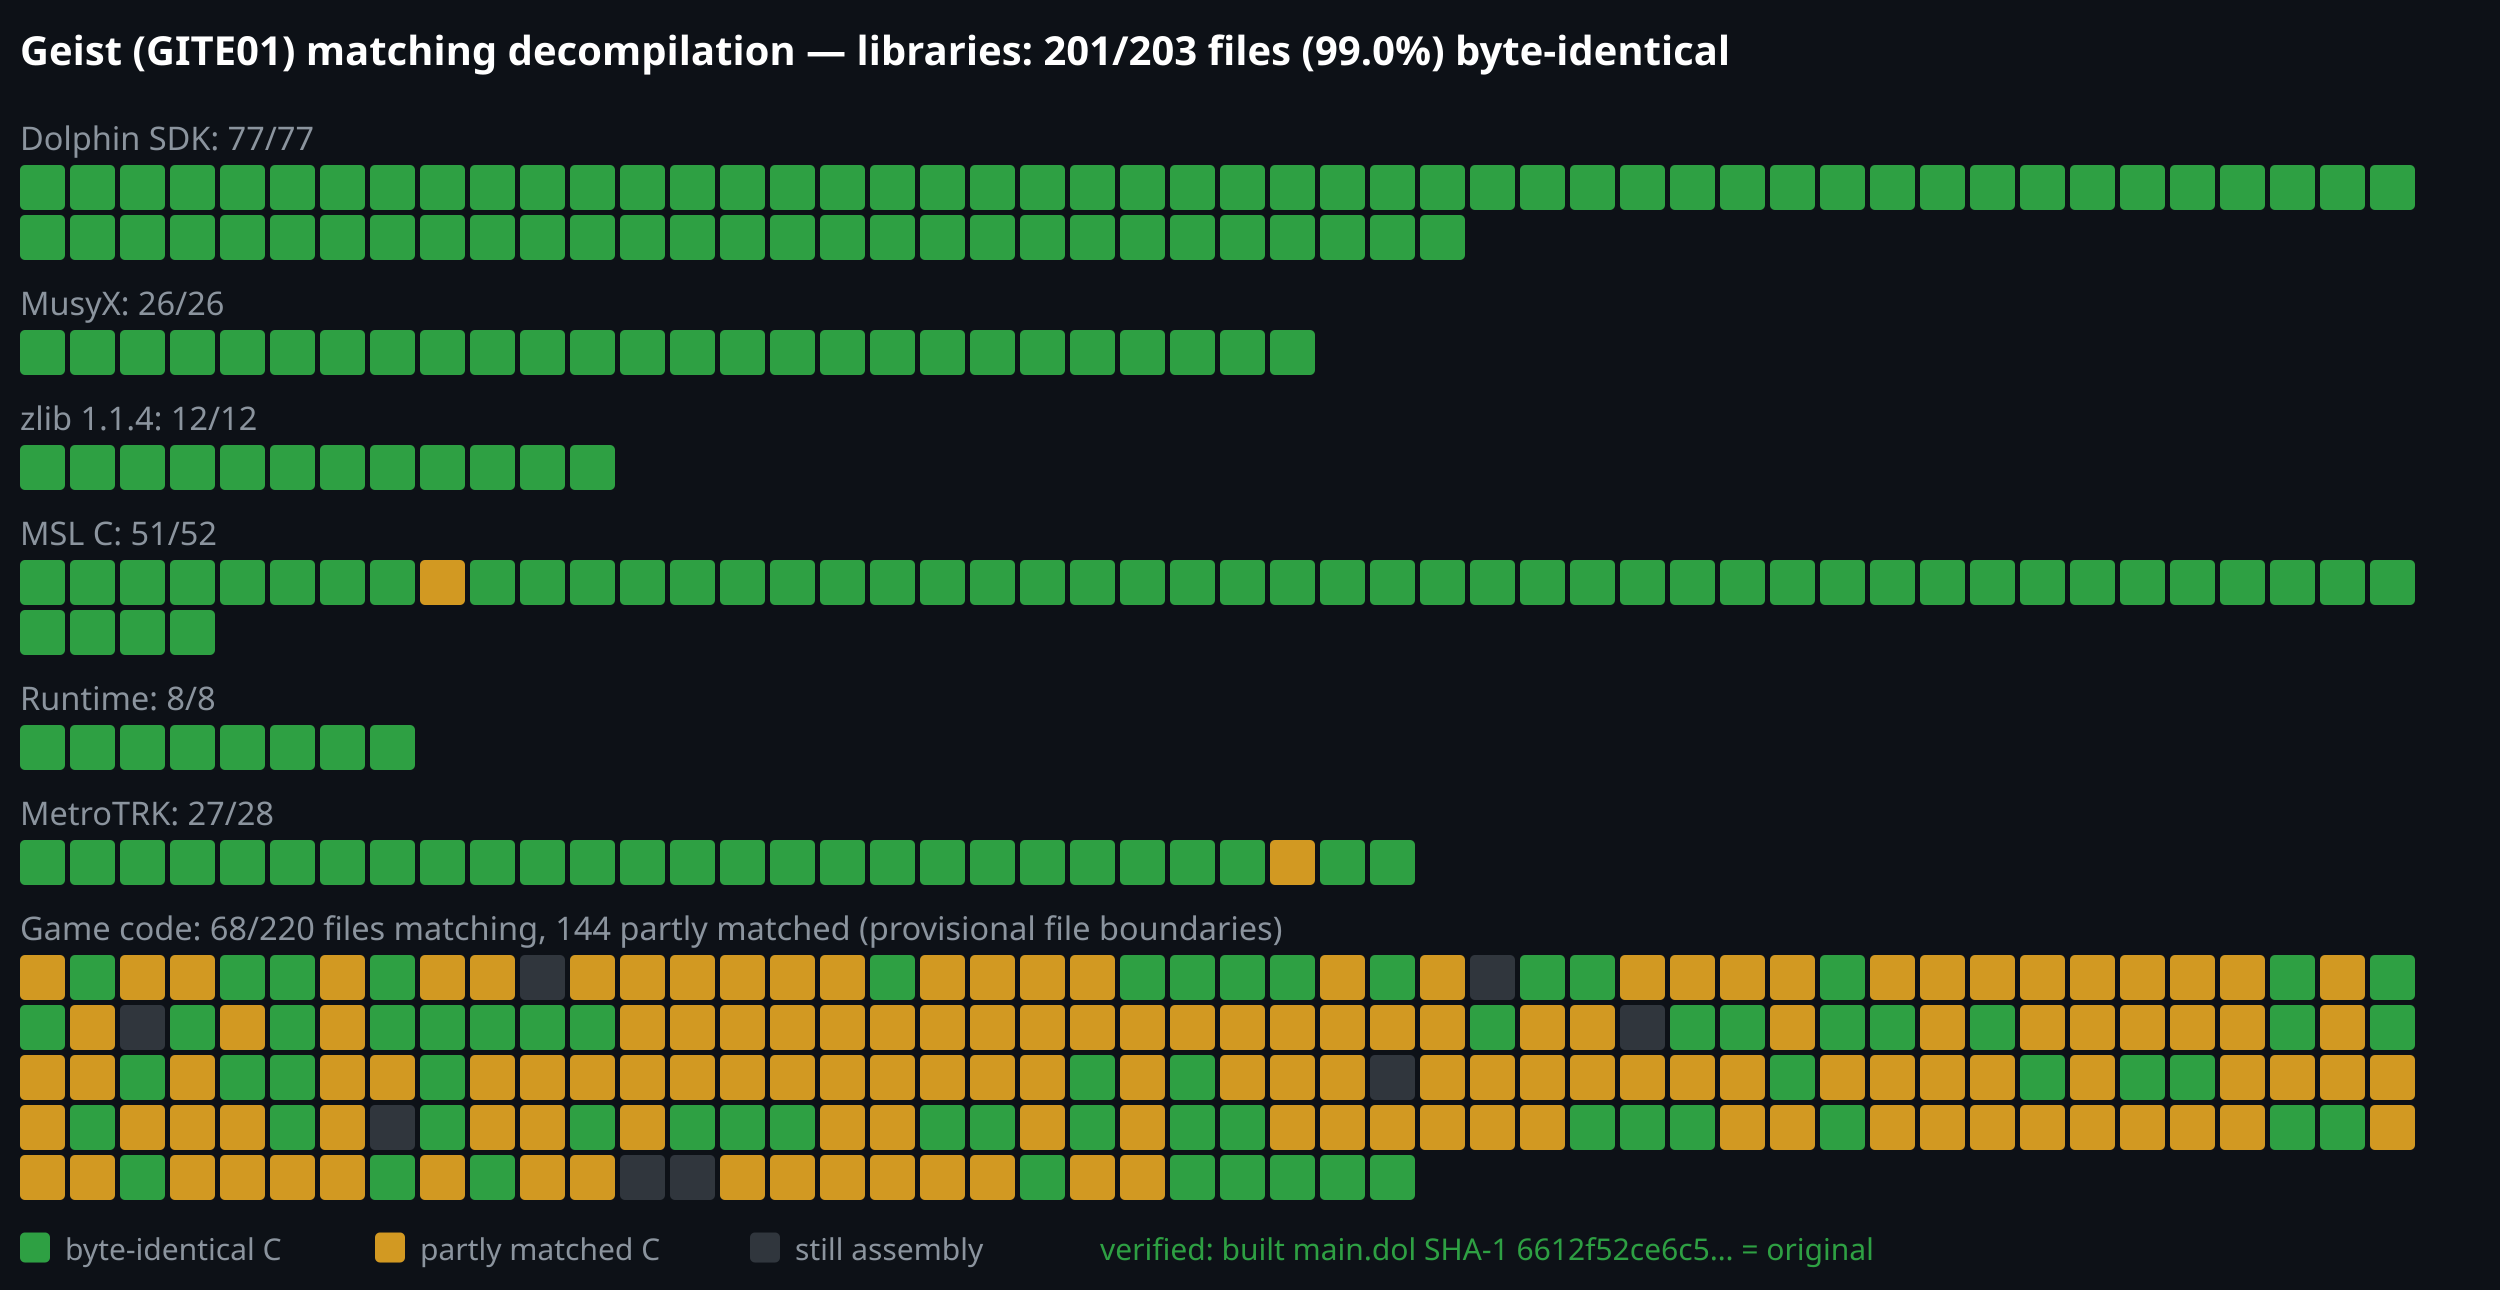
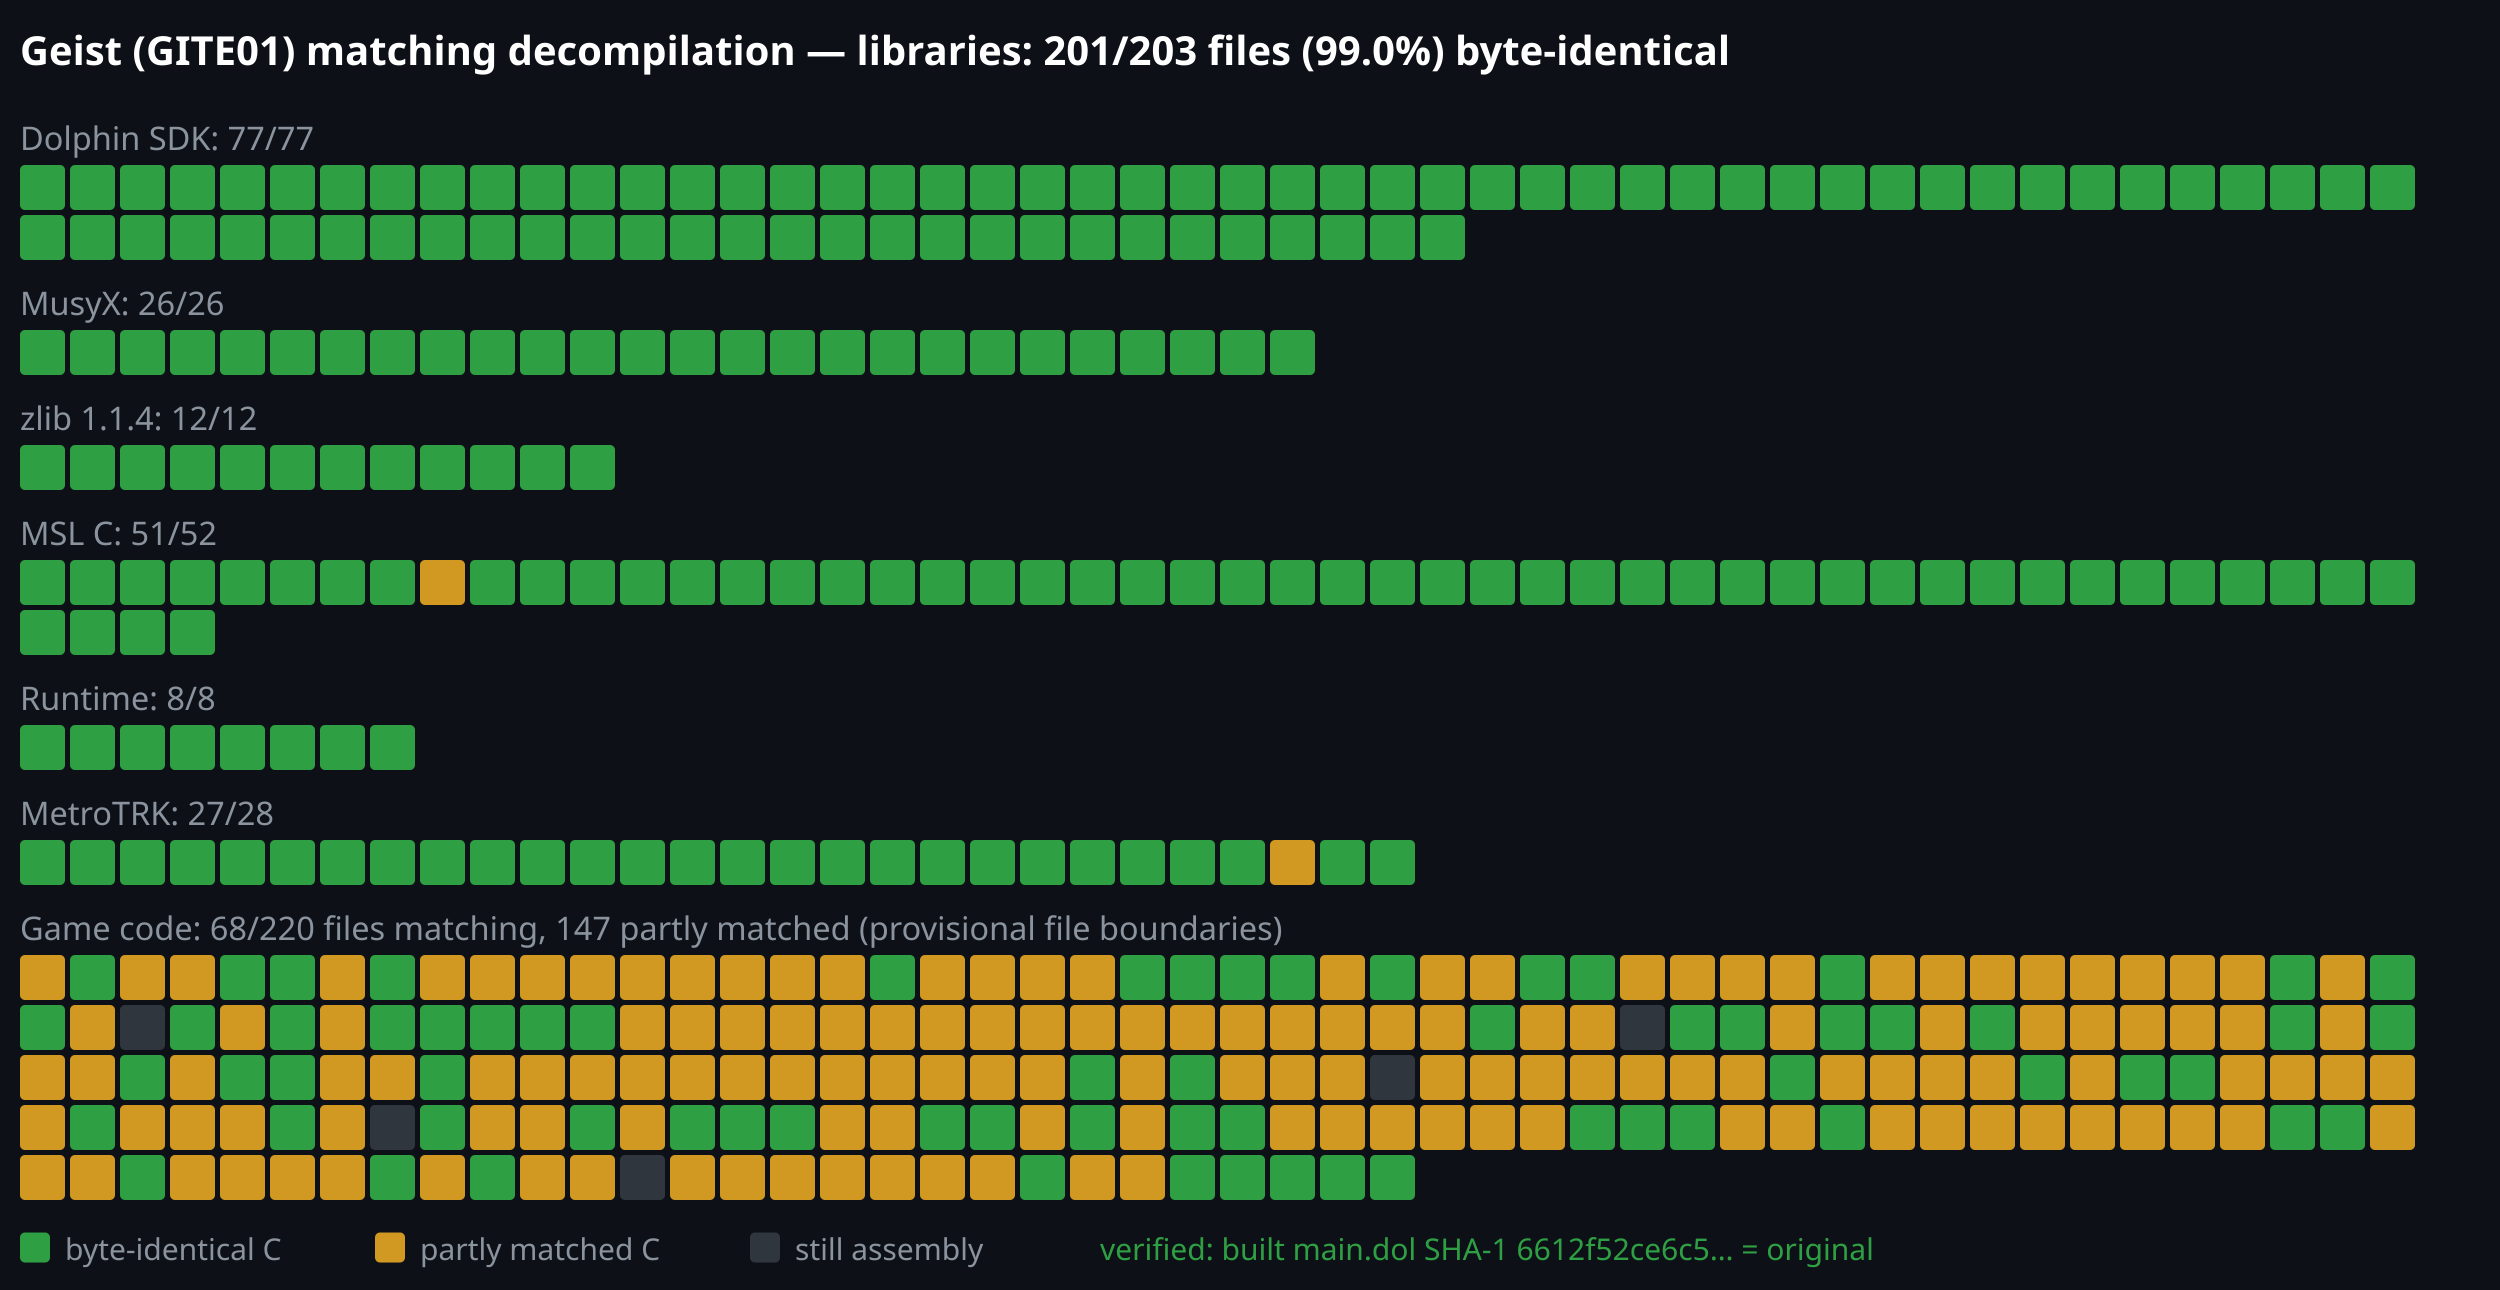
<svg xmlns="http://www.w3.org/2000/svg" viewBox="0 0 1000 516" width="1000" height="516">
  <rect width="1000" height="516" fill="#0d1117" />
  <text x="8" y="26" font-family="sans-serif" font-size="16" font-weight="bold" fill="#ffffff">Geist (GITE01) matching decompilation — libraries: 201/203 files (99.0%) byte-identical</text>
  <text x="8" y="60" font-family="sans-serif" font-size="13" font-weight="normal" fill="#8b949e">Dolphin SDK: 77/77</text>
  <rect x="8" y="66" width="18" height="18" rx="2" fill="#2ea043" />
  <rect x="28" y="66" width="18" height="18" rx="2" fill="#2ea043" />
  <rect x="48" y="66" width="18" height="18" rx="2" fill="#2ea043" />
  <rect x="68" y="66" width="18" height="18" rx="2" fill="#2ea043" />
  <rect x="88" y="66" width="18" height="18" rx="2" fill="#2ea043" />
  <rect x="108" y="66" width="18" height="18" rx="2" fill="#2ea043" />
  <rect x="128" y="66" width="18" height="18" rx="2" fill="#2ea043" />
  <rect x="148" y="66" width="18" height="18" rx="2" fill="#2ea043" />
  <rect x="168" y="66" width="18" height="18" rx="2" fill="#2ea043" />
  <rect x="188" y="66" width="18" height="18" rx="2" fill="#2ea043" />
  <rect x="208" y="66" width="18" height="18" rx="2" fill="#2ea043" />
  <rect x="228" y="66" width="18" height="18" rx="2" fill="#2ea043" />
  <rect x="248" y="66" width="18" height="18" rx="2" fill="#2ea043" />
  <rect x="268" y="66" width="18" height="18" rx="2" fill="#2ea043" />
  <rect x="288" y="66" width="18" height="18" rx="2" fill="#2ea043" />
  <rect x="308" y="66" width="18" height="18" rx="2" fill="#2ea043" />
  <rect x="328" y="66" width="18" height="18" rx="2" fill="#2ea043" />
  <rect x="348" y="66" width="18" height="18" rx="2" fill="#2ea043" />
  <rect x="368" y="66" width="18" height="18" rx="2" fill="#2ea043" />
  <rect x="388" y="66" width="18" height="18" rx="2" fill="#2ea043" />
  <rect x="408" y="66" width="18" height="18" rx="2" fill="#2ea043" />
  <rect x="428" y="66" width="18" height="18" rx="2" fill="#2ea043" />
  <rect x="448" y="66" width="18" height="18" rx="2" fill="#2ea043" />
  <rect x="468" y="66" width="18" height="18" rx="2" fill="#2ea043" />
  <rect x="488" y="66" width="18" height="18" rx="2" fill="#2ea043" />
  <rect x="508" y="66" width="18" height="18" rx="2" fill="#2ea043" />
  <rect x="528" y="66" width="18" height="18" rx="2" fill="#2ea043" />
  <rect x="548" y="66" width="18" height="18" rx="2" fill="#2ea043" />
  <rect x="568" y="66" width="18" height="18" rx="2" fill="#2ea043" />
  <rect x="588" y="66" width="18" height="18" rx="2" fill="#2ea043" />
  <rect x="608" y="66" width="18" height="18" rx="2" fill="#2ea043" />
  <rect x="628" y="66" width="18" height="18" rx="2" fill="#2ea043" />
  <rect x="648" y="66" width="18" height="18" rx="2" fill="#2ea043" />
  <rect x="668" y="66" width="18" height="18" rx="2" fill="#2ea043" />
  <rect x="688" y="66" width="18" height="18" rx="2" fill="#2ea043" />
  <rect x="708" y="66" width="18" height="18" rx="2" fill="#2ea043" />
  <rect x="728" y="66" width="18" height="18" rx="2" fill="#2ea043" />
  <rect x="748" y="66" width="18" height="18" rx="2" fill="#2ea043" />
  <rect x="768" y="66" width="18" height="18" rx="2" fill="#2ea043" />
  <rect x="788" y="66" width="18" height="18" rx="2" fill="#2ea043" />
  <rect x="808" y="66" width="18" height="18" rx="2" fill="#2ea043" />
  <rect x="828" y="66" width="18" height="18" rx="2" fill="#2ea043" />
  <rect x="848" y="66" width="18" height="18" rx="2" fill="#2ea043" />
  <rect x="868" y="66" width="18" height="18" rx="2" fill="#2ea043" />
  <rect x="888" y="66" width="18" height="18" rx="2" fill="#2ea043" />
  <rect x="908" y="66" width="18" height="18" rx="2" fill="#2ea043" />
  <rect x="928" y="66" width="18" height="18" rx="2" fill="#2ea043" />
  <rect x="948" y="66" width="18" height="18" rx="2" fill="#2ea043" />
  <rect x="8" y="86" width="18" height="18" rx="2" fill="#2ea043" />
  <rect x="28" y="86" width="18" height="18" rx="2" fill="#2ea043" />
  <rect x="48" y="86" width="18" height="18" rx="2" fill="#2ea043" />
  <rect x="68" y="86" width="18" height="18" rx="2" fill="#2ea043" />
  <rect x="88" y="86" width="18" height="18" rx="2" fill="#2ea043" />
  <rect x="108" y="86" width="18" height="18" rx="2" fill="#2ea043" />
  <rect x="128" y="86" width="18" height="18" rx="2" fill="#2ea043" />
  <rect x="148" y="86" width="18" height="18" rx="2" fill="#2ea043" />
  <rect x="168" y="86" width="18" height="18" rx="2" fill="#2ea043" />
  <rect x="188" y="86" width="18" height="18" rx="2" fill="#2ea043" />
  <rect x="208" y="86" width="18" height="18" rx="2" fill="#2ea043" />
  <rect x="228" y="86" width="18" height="18" rx="2" fill="#2ea043" />
  <rect x="248" y="86" width="18" height="18" rx="2" fill="#2ea043" />
  <rect x="268" y="86" width="18" height="18" rx="2" fill="#2ea043" />
  <rect x="288" y="86" width="18" height="18" rx="2" fill="#2ea043" />
  <rect x="308" y="86" width="18" height="18" rx="2" fill="#2ea043" />
  <rect x="328" y="86" width="18" height="18" rx="2" fill="#2ea043" />
  <rect x="348" y="86" width="18" height="18" rx="2" fill="#2ea043" />
  <rect x="368" y="86" width="18" height="18" rx="2" fill="#2ea043" />
  <rect x="388" y="86" width="18" height="18" rx="2" fill="#2ea043" />
  <rect x="408" y="86" width="18" height="18" rx="2" fill="#2ea043" />
  <rect x="428" y="86" width="18" height="18" rx="2" fill="#2ea043" />
  <rect x="448" y="86" width="18" height="18" rx="2" fill="#2ea043" />
  <rect x="468" y="86" width="18" height="18" rx="2" fill="#2ea043" />
  <rect x="488" y="86" width="18" height="18" rx="2" fill="#2ea043" />
  <rect x="508" y="86" width="18" height="18" rx="2" fill="#2ea043" />
  <rect x="528" y="86" width="18" height="18" rx="2" fill="#2ea043" />
  <rect x="548" y="86" width="18" height="18" rx="2" fill="#2ea043" />
  <rect x="568" y="86" width="18" height="18" rx="2" fill="#2ea043" />
  <text x="8" y="126" font-family="sans-serif" font-size="13" font-weight="normal" fill="#8b949e">MusyX: 26/26</text>
  <rect x="8" y="132" width="18" height="18" rx="2" fill="#2ea043" />
  <rect x="28" y="132" width="18" height="18" rx="2" fill="#2ea043" />
  <rect x="48" y="132" width="18" height="18" rx="2" fill="#2ea043" />
  <rect x="68" y="132" width="18" height="18" rx="2" fill="#2ea043" />
  <rect x="88" y="132" width="18" height="18" rx="2" fill="#2ea043" />
  <rect x="108" y="132" width="18" height="18" rx="2" fill="#2ea043" />
  <rect x="128" y="132" width="18" height="18" rx="2" fill="#2ea043" />
  <rect x="148" y="132" width="18" height="18" rx="2" fill="#2ea043" />
  <rect x="168" y="132" width="18" height="18" rx="2" fill="#2ea043" />
  <rect x="188" y="132" width="18" height="18" rx="2" fill="#2ea043" />
  <rect x="208" y="132" width="18" height="18" rx="2" fill="#2ea043" />
  <rect x="228" y="132" width="18" height="18" rx="2" fill="#2ea043" />
  <rect x="248" y="132" width="18" height="18" rx="2" fill="#2ea043" />
  <rect x="268" y="132" width="18" height="18" rx="2" fill="#2ea043" />
  <rect x="288" y="132" width="18" height="18" rx="2" fill="#2ea043" />
  <rect x="308" y="132" width="18" height="18" rx="2" fill="#2ea043" />
  <rect x="328" y="132" width="18" height="18" rx="2" fill="#2ea043" />
  <rect x="348" y="132" width="18" height="18" rx="2" fill="#2ea043" />
  <rect x="368" y="132" width="18" height="18" rx="2" fill="#2ea043" />
  <rect x="388" y="132" width="18" height="18" rx="2" fill="#2ea043" />
  <rect x="408" y="132" width="18" height="18" rx="2" fill="#2ea043" />
  <rect x="428" y="132" width="18" height="18" rx="2" fill="#2ea043" />
  <rect x="448" y="132" width="18" height="18" rx="2" fill="#2ea043" />
  <rect x="468" y="132" width="18" height="18" rx="2" fill="#2ea043" />
  <rect x="488" y="132" width="18" height="18" rx="2" fill="#2ea043" />
  <rect x="508" y="132" width="18" height="18" rx="2" fill="#2ea043" />
  <text x="8" y="172" font-family="sans-serif" font-size="13" font-weight="normal" fill="#8b949e">zlib 1.1.4: 12/12</text>
  <rect x="8" y="178" width="18" height="18" rx="2" fill="#2ea043" />
  <rect x="28" y="178" width="18" height="18" rx="2" fill="#2ea043" />
  <rect x="48" y="178" width="18" height="18" rx="2" fill="#2ea043" />
  <rect x="68" y="178" width="18" height="18" rx="2" fill="#2ea043" />
  <rect x="88" y="178" width="18" height="18" rx="2" fill="#2ea043" />
  <rect x="108" y="178" width="18" height="18" rx="2" fill="#2ea043" />
  <rect x="128" y="178" width="18" height="18" rx="2" fill="#2ea043" />
  <rect x="148" y="178" width="18" height="18" rx="2" fill="#2ea043" />
  <rect x="168" y="178" width="18" height="18" rx="2" fill="#2ea043" />
  <rect x="188" y="178" width="18" height="18" rx="2" fill="#2ea043" />
  <rect x="208" y="178" width="18" height="18" rx="2" fill="#2ea043" />
  <rect x="228" y="178" width="18" height="18" rx="2" fill="#2ea043" />
  <text x="8" y="218" font-family="sans-serif" font-size="13" font-weight="normal" fill="#8b949e">MSL C: 51/52</text>
  <rect x="8" y="224" width="18" height="18" rx="2" fill="#2ea043" />
  <rect x="28" y="224" width="18" height="18" rx="2" fill="#2ea043" />
  <rect x="48" y="224" width="18" height="18" rx="2" fill="#2ea043" />
  <rect x="68" y="224" width="18" height="18" rx="2" fill="#2ea043" />
  <rect x="88" y="224" width="18" height="18" rx="2" fill="#2ea043" />
  <rect x="108" y="224" width="18" height="18" rx="2" fill="#2ea043" />
  <rect x="128" y="224" width="18" height="18" rx="2" fill="#2ea043" />
  <rect x="148" y="224" width="18" height="18" rx="2" fill="#2ea043" />
  <rect x="168" y="224" width="18" height="18" rx="2" fill="#d29922" />
  <rect x="188" y="224" width="18" height="18" rx="2" fill="#2ea043" />
  <rect x="208" y="224" width="18" height="18" rx="2" fill="#2ea043" />
  <rect x="228" y="224" width="18" height="18" rx="2" fill="#2ea043" />
  <rect x="248" y="224" width="18" height="18" rx="2" fill="#2ea043" />
  <rect x="268" y="224" width="18" height="18" rx="2" fill="#2ea043" />
  <rect x="288" y="224" width="18" height="18" rx="2" fill="#2ea043" />
  <rect x="308" y="224" width="18" height="18" rx="2" fill="#2ea043" />
  <rect x="328" y="224" width="18" height="18" rx="2" fill="#2ea043" />
  <rect x="348" y="224" width="18" height="18" rx="2" fill="#2ea043" />
  <rect x="368" y="224" width="18" height="18" rx="2" fill="#2ea043" />
  <rect x="388" y="224" width="18" height="18" rx="2" fill="#2ea043" />
  <rect x="408" y="224" width="18" height="18" rx="2" fill="#2ea043" />
  <rect x="428" y="224" width="18" height="18" rx="2" fill="#2ea043" />
  <rect x="448" y="224" width="18" height="18" rx="2" fill="#2ea043" />
  <rect x="468" y="224" width="18" height="18" rx="2" fill="#2ea043" />
  <rect x="488" y="224" width="18" height="18" rx="2" fill="#2ea043" />
  <rect x="508" y="224" width="18" height="18" rx="2" fill="#2ea043" />
  <rect x="528" y="224" width="18" height="18" rx="2" fill="#2ea043" />
  <rect x="548" y="224" width="18" height="18" rx="2" fill="#2ea043" />
  <rect x="568" y="224" width="18" height="18" rx="2" fill="#2ea043" />
  <rect x="588" y="224" width="18" height="18" rx="2" fill="#2ea043" />
  <rect x="608" y="224" width="18" height="18" rx="2" fill="#2ea043" />
  <rect x="628" y="224" width="18" height="18" rx="2" fill="#2ea043" />
  <rect x="648" y="224" width="18" height="18" rx="2" fill="#2ea043" />
  <rect x="668" y="224" width="18" height="18" rx="2" fill="#2ea043" />
  <rect x="688" y="224" width="18" height="18" rx="2" fill="#2ea043" />
  <rect x="708" y="224" width="18" height="18" rx="2" fill="#2ea043" />
  <rect x="728" y="224" width="18" height="18" rx="2" fill="#2ea043" />
  <rect x="748" y="224" width="18" height="18" rx="2" fill="#2ea043" />
  <rect x="768" y="224" width="18" height="18" rx="2" fill="#2ea043" />
  <rect x="788" y="224" width="18" height="18" rx="2" fill="#2ea043" />
  <rect x="808" y="224" width="18" height="18" rx="2" fill="#2ea043" />
  <rect x="828" y="224" width="18" height="18" rx="2" fill="#2ea043" />
  <rect x="848" y="224" width="18" height="18" rx="2" fill="#2ea043" />
  <rect x="868" y="224" width="18" height="18" rx="2" fill="#2ea043" />
  <rect x="888" y="224" width="18" height="18" rx="2" fill="#2ea043" />
  <rect x="908" y="224" width="18" height="18" rx="2" fill="#2ea043" />
  <rect x="928" y="224" width="18" height="18" rx="2" fill="#2ea043" />
  <rect x="948" y="224" width="18" height="18" rx="2" fill="#2ea043" />
  <rect x="8" y="244" width="18" height="18" rx="2" fill="#2ea043" />
  <rect x="28" y="244" width="18" height="18" rx="2" fill="#2ea043" />
  <rect x="48" y="244" width="18" height="18" rx="2" fill="#2ea043" />
  <rect x="68" y="244" width="18" height="18" rx="2" fill="#2ea043" />
  <text x="8" y="284" font-family="sans-serif" font-size="13" font-weight="normal" fill="#8b949e">Runtime: 8/8</text>
  <rect x="8" y="290" width="18" height="18" rx="2" fill="#2ea043" />
  <rect x="28" y="290" width="18" height="18" rx="2" fill="#2ea043" />
  <rect x="48" y="290" width="18" height="18" rx="2" fill="#2ea043" />
  <rect x="68" y="290" width="18" height="18" rx="2" fill="#2ea043" />
  <rect x="88" y="290" width="18" height="18" rx="2" fill="#2ea043" />
  <rect x="108" y="290" width="18" height="18" rx="2" fill="#2ea043" />
  <rect x="128" y="290" width="18" height="18" rx="2" fill="#2ea043" />
  <rect x="148" y="290" width="18" height="18" rx="2" fill="#2ea043" />
  <text x="8" y="330" font-family="sans-serif" font-size="13" font-weight="normal" fill="#8b949e">MetroTRK: 27/28</text>
  <rect x="8" y="336" width="18" height="18" rx="2" fill="#2ea043" />
  <rect x="28" y="336" width="18" height="18" rx="2" fill="#2ea043" />
  <rect x="48" y="336" width="18" height="18" rx="2" fill="#2ea043" />
  <rect x="68" y="336" width="18" height="18" rx="2" fill="#2ea043" />
  <rect x="88" y="336" width="18" height="18" rx="2" fill="#2ea043" />
  <rect x="108" y="336" width="18" height="18" rx="2" fill="#2ea043" />
  <rect x="128" y="336" width="18" height="18" rx="2" fill="#2ea043" />
  <rect x="148" y="336" width="18" height="18" rx="2" fill="#2ea043" />
  <rect x="168" y="336" width="18" height="18" rx="2" fill="#2ea043" />
  <rect x="188" y="336" width="18" height="18" rx="2" fill="#2ea043" />
  <rect x="208" y="336" width="18" height="18" rx="2" fill="#2ea043" />
  <rect x="228" y="336" width="18" height="18" rx="2" fill="#2ea043" />
  <rect x="248" y="336" width="18" height="18" rx="2" fill="#2ea043" />
  <rect x="268" y="336" width="18" height="18" rx="2" fill="#2ea043" />
  <rect x="288" y="336" width="18" height="18" rx="2" fill="#2ea043" />
  <rect x="308" y="336" width="18" height="18" rx="2" fill="#2ea043" />
  <rect x="328" y="336" width="18" height="18" rx="2" fill="#2ea043" />
  <rect x="348" y="336" width="18" height="18" rx="2" fill="#2ea043" />
  <rect x="368" y="336" width="18" height="18" rx="2" fill="#2ea043" />
  <rect x="388" y="336" width="18" height="18" rx="2" fill="#2ea043" />
  <rect x="408" y="336" width="18" height="18" rx="2" fill="#2ea043" />
  <rect x="428" y="336" width="18" height="18" rx="2" fill="#2ea043" />
  <rect x="448" y="336" width="18" height="18" rx="2" fill="#2ea043" />
  <rect x="468" y="336" width="18" height="18" rx="2" fill="#2ea043" />
  <rect x="488" y="336" width="18" height="18" rx="2" fill="#2ea043" />
  <rect x="508" y="336" width="18" height="18" rx="2" fill="#d29922" />
  <rect x="528" y="336" width="18" height="18" rx="2" fill="#2ea043" />
  <rect x="548" y="336" width="18" height="18" rx="2" fill="#2ea043" />
-   <text x="8" y="376" font-family="sans-serif" font-size="13" font-weight="normal" fill="#8b949e">Game code: 68/220 files matching, 144 partly matched (provisional file boundaries)</text>
+   <text x="8" y="376" font-family="sans-serif" font-size="13" font-weight="normal" fill="#8b949e">Game code: 68/220 files matching, 147 partly matched (provisional file boundaries)</text>
  <rect x="8" y="382" width="18" height="18" rx="2" fill="#d29922" />
  <rect x="28" y="382" width="18" height="18" rx="2" fill="#2ea043" />
  <rect x="48" y="382" width="18" height="18" rx="2" fill="#d29922" />
  <rect x="68" y="382" width="18" height="18" rx="2" fill="#d29922" />
  <rect x="88" y="382" width="18" height="18" rx="2" fill="#2ea043" />
  <rect x="108" y="382" width="18" height="18" rx="2" fill="#2ea043" />
  <rect x="128" y="382" width="18" height="18" rx="2" fill="#d29922" />
  <rect x="148" y="382" width="18" height="18" rx="2" fill="#2ea043" />
  <rect x="168" y="382" width="18" height="18" rx="2" fill="#d29922" />
  <rect x="188" y="382" width="18" height="18" rx="2" fill="#d29922" />
-   <rect x="208" y="382" width="18" height="18" rx="2" fill="#30363d" />
+   <rect x="208" y="382" width="18" height="18" rx="2" fill="#d29922" />
  <rect x="228" y="382" width="18" height="18" rx="2" fill="#d29922" />
  <rect x="248" y="382" width="18" height="18" rx="2" fill="#d29922" />
  <rect x="268" y="382" width="18" height="18" rx="2" fill="#d29922" />
  <rect x="288" y="382" width="18" height="18" rx="2" fill="#d29922" />
  <rect x="308" y="382" width="18" height="18" rx="2" fill="#d29922" />
  <rect x="328" y="382" width="18" height="18" rx="2" fill="#d29922" />
  <rect x="348" y="382" width="18" height="18" rx="2" fill="#2ea043" />
  <rect x="368" y="382" width="18" height="18" rx="2" fill="#d29922" />
  <rect x="388" y="382" width="18" height="18" rx="2" fill="#d29922" />
  <rect x="408" y="382" width="18" height="18" rx="2" fill="#d29922" />
  <rect x="428" y="382" width="18" height="18" rx="2" fill="#d29922" />
  <rect x="448" y="382" width="18" height="18" rx="2" fill="#2ea043" />
  <rect x="468" y="382" width="18" height="18" rx="2" fill="#2ea043" />
  <rect x="488" y="382" width="18" height="18" rx="2" fill="#2ea043" />
  <rect x="508" y="382" width="18" height="18" rx="2" fill="#2ea043" />
  <rect x="528" y="382" width="18" height="18" rx="2" fill="#d29922" />
  <rect x="548" y="382" width="18" height="18" rx="2" fill="#2ea043" />
  <rect x="568" y="382" width="18" height="18" rx="2" fill="#d29922" />
-   <rect x="588" y="382" width="18" height="18" rx="2" fill="#30363d" />
+   <rect x="588" y="382" width="18" height="18" rx="2" fill="#d29922" />
  <rect x="608" y="382" width="18" height="18" rx="2" fill="#2ea043" />
  <rect x="628" y="382" width="18" height="18" rx="2" fill="#2ea043" />
  <rect x="648" y="382" width="18" height="18" rx="2" fill="#d29922" />
  <rect x="668" y="382" width="18" height="18" rx="2" fill="#d29922" />
  <rect x="688" y="382" width="18" height="18" rx="2" fill="#d29922" />
  <rect x="708" y="382" width="18" height="18" rx="2" fill="#d29922" />
  <rect x="728" y="382" width="18" height="18" rx="2" fill="#2ea043" />
  <rect x="748" y="382" width="18" height="18" rx="2" fill="#d29922" />
  <rect x="768" y="382" width="18" height="18" rx="2" fill="#d29922" />
  <rect x="788" y="382" width="18" height="18" rx="2" fill="#d29922" />
  <rect x="808" y="382" width="18" height="18" rx="2" fill="#d29922" />
  <rect x="828" y="382" width="18" height="18" rx="2" fill="#d29922" />
  <rect x="848" y="382" width="18" height="18" rx="2" fill="#d29922" />
  <rect x="868" y="382" width="18" height="18" rx="2" fill="#d29922" />
  <rect x="888" y="382" width="18" height="18" rx="2" fill="#d29922" />
  <rect x="908" y="382" width="18" height="18" rx="2" fill="#2ea043" />
  <rect x="928" y="382" width="18" height="18" rx="2" fill="#d29922" />
  <rect x="948" y="382" width="18" height="18" rx="2" fill="#2ea043" />
  <rect x="8" y="402" width="18" height="18" rx="2" fill="#2ea043" />
  <rect x="28" y="402" width="18" height="18" rx="2" fill="#d29922" />
  <rect x="48" y="402" width="18" height="18" rx="2" fill="#30363d" />
  <rect x="68" y="402" width="18" height="18" rx="2" fill="#2ea043" />
  <rect x="88" y="402" width="18" height="18" rx="2" fill="#d29922" />
  <rect x="108" y="402" width="18" height="18" rx="2" fill="#2ea043" />
  <rect x="128" y="402" width="18" height="18" rx="2" fill="#d29922" />
  <rect x="148" y="402" width="18" height="18" rx="2" fill="#2ea043" />
  <rect x="168" y="402" width="18" height="18" rx="2" fill="#2ea043" />
  <rect x="188" y="402" width="18" height="18" rx="2" fill="#2ea043" />
  <rect x="208" y="402" width="18" height="18" rx="2" fill="#2ea043" />
  <rect x="228" y="402" width="18" height="18" rx="2" fill="#2ea043" />
  <rect x="248" y="402" width="18" height="18" rx="2" fill="#d29922" />
  <rect x="268" y="402" width="18" height="18" rx="2" fill="#d29922" />
  <rect x="288" y="402" width="18" height="18" rx="2" fill="#d29922" />
  <rect x="308" y="402" width="18" height="18" rx="2" fill="#d29922" />
  <rect x="328" y="402" width="18" height="18" rx="2" fill="#d29922" />
  <rect x="348" y="402" width="18" height="18" rx="2" fill="#d29922" />
  <rect x="368" y="402" width="18" height="18" rx="2" fill="#d29922" />
  <rect x="388" y="402" width="18" height="18" rx="2" fill="#d29922" />
  <rect x="408" y="402" width="18" height="18" rx="2" fill="#d29922" />
  <rect x="428" y="402" width="18" height="18" rx="2" fill="#d29922" />
  <rect x="448" y="402" width="18" height="18" rx="2" fill="#d29922" />
  <rect x="468" y="402" width="18" height="18" rx="2" fill="#d29922" />
  <rect x="488" y="402" width="18" height="18" rx="2" fill="#d29922" />
  <rect x="508" y="402" width="18" height="18" rx="2" fill="#d29922" />
  <rect x="528" y="402" width="18" height="18" rx="2" fill="#d29922" />
  <rect x="548" y="402" width="18" height="18" rx="2" fill="#d29922" />
  <rect x="568" y="402" width="18" height="18" rx="2" fill="#d29922" />
  <rect x="588" y="402" width="18" height="18" rx="2" fill="#2ea043" />
  <rect x="608" y="402" width="18" height="18" rx="2" fill="#d29922" />
  <rect x="628" y="402" width="18" height="18" rx="2" fill="#d29922" />
  <rect x="648" y="402" width="18" height="18" rx="2" fill="#30363d" />
  <rect x="668" y="402" width="18" height="18" rx="2" fill="#2ea043" />
  <rect x="688" y="402" width="18" height="18" rx="2" fill="#2ea043" />
  <rect x="708" y="402" width="18" height="18" rx="2" fill="#d29922" />
  <rect x="728" y="402" width="18" height="18" rx="2" fill="#2ea043" />
  <rect x="748" y="402" width="18" height="18" rx="2" fill="#2ea043" />
  <rect x="768" y="402" width="18" height="18" rx="2" fill="#d29922" />
  <rect x="788" y="402" width="18" height="18" rx="2" fill="#2ea043" />
  <rect x="808" y="402" width="18" height="18" rx="2" fill="#d29922" />
  <rect x="828" y="402" width="18" height="18" rx="2" fill="#d29922" />
  <rect x="848" y="402" width="18" height="18" rx="2" fill="#d29922" />
  <rect x="868" y="402" width="18" height="18" rx="2" fill="#d29922" />
  <rect x="888" y="402" width="18" height="18" rx="2" fill="#d29922" />
  <rect x="908" y="402" width="18" height="18" rx="2" fill="#2ea043" />
  <rect x="928" y="402" width="18" height="18" rx="2" fill="#d29922" />
  <rect x="948" y="402" width="18" height="18" rx="2" fill="#2ea043" />
  <rect x="8" y="422" width="18" height="18" rx="2" fill="#d29922" />
  <rect x="28" y="422" width="18" height="18" rx="2" fill="#d29922" />
  <rect x="48" y="422" width="18" height="18" rx="2" fill="#2ea043" />
  <rect x="68" y="422" width="18" height="18" rx="2" fill="#d29922" />
  <rect x="88" y="422" width="18" height="18" rx="2" fill="#2ea043" />
  <rect x="108" y="422" width="18" height="18" rx="2" fill="#2ea043" />
  <rect x="128" y="422" width="18" height="18" rx="2" fill="#d29922" />
  <rect x="148" y="422" width="18" height="18" rx="2" fill="#d29922" />
  <rect x="168" y="422" width="18" height="18" rx="2" fill="#2ea043" />
  <rect x="188" y="422" width="18" height="18" rx="2" fill="#d29922" />
  <rect x="208" y="422" width="18" height="18" rx="2" fill="#d29922" />
  <rect x="228" y="422" width="18" height="18" rx="2" fill="#d29922" />
  <rect x="248" y="422" width="18" height="18" rx="2" fill="#d29922" />
  <rect x="268" y="422" width="18" height="18" rx="2" fill="#d29922" />
  <rect x="288" y="422" width="18" height="18" rx="2" fill="#d29922" />
  <rect x="308" y="422" width="18" height="18" rx="2" fill="#d29922" />
  <rect x="328" y="422" width="18" height="18" rx="2" fill="#d29922" />
  <rect x="348" y="422" width="18" height="18" rx="2" fill="#d29922" />
  <rect x="368" y="422" width="18" height="18" rx="2" fill="#d29922" />
  <rect x="388" y="422" width="18" height="18" rx="2" fill="#d29922" />
  <rect x="408" y="422" width="18" height="18" rx="2" fill="#d29922" />
  <rect x="428" y="422" width="18" height="18" rx="2" fill="#2ea043" />
  <rect x="448" y="422" width="18" height="18" rx="2" fill="#d29922" />
  <rect x="468" y="422" width="18" height="18" rx="2" fill="#2ea043" />
  <rect x="488" y="422" width="18" height="18" rx="2" fill="#d29922" />
  <rect x="508" y="422" width="18" height="18" rx="2" fill="#d29922" />
  <rect x="528" y="422" width="18" height="18" rx="2" fill="#d29922" />
  <rect x="548" y="422" width="18" height="18" rx="2" fill="#30363d" />
  <rect x="568" y="422" width="18" height="18" rx="2" fill="#d29922" />
  <rect x="588" y="422" width="18" height="18" rx="2" fill="#d29922" />
  <rect x="608" y="422" width="18" height="18" rx="2" fill="#d29922" />
  <rect x="628" y="422" width="18" height="18" rx="2" fill="#d29922" />
  <rect x="648" y="422" width="18" height="18" rx="2" fill="#d29922" />
  <rect x="668" y="422" width="18" height="18" rx="2" fill="#d29922" />
  <rect x="688" y="422" width="18" height="18" rx="2" fill="#d29922" />
  <rect x="708" y="422" width="18" height="18" rx="2" fill="#2ea043" />
  <rect x="728" y="422" width="18" height="18" rx="2" fill="#d29922" />
  <rect x="748" y="422" width="18" height="18" rx="2" fill="#d29922" />
  <rect x="768" y="422" width="18" height="18" rx="2" fill="#d29922" />
  <rect x="788" y="422" width="18" height="18" rx="2" fill="#d29922" />
  <rect x="808" y="422" width="18" height="18" rx="2" fill="#2ea043" />
  <rect x="828" y="422" width="18" height="18" rx="2" fill="#d29922" />
  <rect x="848" y="422" width="18" height="18" rx="2" fill="#2ea043" />
  <rect x="868" y="422" width="18" height="18" rx="2" fill="#2ea043" />
  <rect x="888" y="422" width="18" height="18" rx="2" fill="#d29922" />
  <rect x="908" y="422" width="18" height="18" rx="2" fill="#d29922" />
  <rect x="928" y="422" width="18" height="18" rx="2" fill="#d29922" />
  <rect x="948" y="422" width="18" height="18" rx="2" fill="#d29922" />
  <rect x="8" y="442" width="18" height="18" rx="2" fill="#d29922" />
  <rect x="28" y="442" width="18" height="18" rx="2" fill="#2ea043" />
  <rect x="48" y="442" width="18" height="18" rx="2" fill="#d29922" />
  <rect x="68" y="442" width="18" height="18" rx="2" fill="#d29922" />
  <rect x="88" y="442" width="18" height="18" rx="2" fill="#d29922" />
  <rect x="108" y="442" width="18" height="18" rx="2" fill="#2ea043" />
  <rect x="128" y="442" width="18" height="18" rx="2" fill="#d29922" />
  <rect x="148" y="442" width="18" height="18" rx="2" fill="#30363d" />
  <rect x="168" y="442" width="18" height="18" rx="2" fill="#2ea043" />
  <rect x="188" y="442" width="18" height="18" rx="2" fill="#d29922" />
  <rect x="208" y="442" width="18" height="18" rx="2" fill="#d29922" />
  <rect x="228" y="442" width="18" height="18" rx="2" fill="#2ea043" />
  <rect x="248" y="442" width="18" height="18" rx="2" fill="#d29922" />
  <rect x="268" y="442" width="18" height="18" rx="2" fill="#2ea043" />
  <rect x="288" y="442" width="18" height="18" rx="2" fill="#2ea043" />
  <rect x="308" y="442" width="18" height="18" rx="2" fill="#2ea043" />
  <rect x="328" y="442" width="18" height="18" rx="2" fill="#d29922" />
  <rect x="348" y="442" width="18" height="18" rx="2" fill="#d29922" />
  <rect x="368" y="442" width="18" height="18" rx="2" fill="#2ea043" />
  <rect x="388" y="442" width="18" height="18" rx="2" fill="#2ea043" />
  <rect x="408" y="442" width="18" height="18" rx="2" fill="#d29922" />
  <rect x="428" y="442" width="18" height="18" rx="2" fill="#2ea043" />
  <rect x="448" y="442" width="18" height="18" rx="2" fill="#d29922" />
  <rect x="468" y="442" width="18" height="18" rx="2" fill="#2ea043" />
  <rect x="488" y="442" width="18" height="18" rx="2" fill="#2ea043" />
  <rect x="508" y="442" width="18" height="18" rx="2" fill="#d29922" />
  <rect x="528" y="442" width="18" height="18" rx="2" fill="#d29922" />
  <rect x="548" y="442" width="18" height="18" rx="2" fill="#d29922" />
  <rect x="568" y="442" width="18" height="18" rx="2" fill="#d29922" />
  <rect x="588" y="442" width="18" height="18" rx="2" fill="#d29922" />
  <rect x="608" y="442" width="18" height="18" rx="2" fill="#d29922" />
  <rect x="628" y="442" width="18" height="18" rx="2" fill="#2ea043" />
  <rect x="648" y="442" width="18" height="18" rx="2" fill="#2ea043" />
  <rect x="668" y="442" width="18" height="18" rx="2" fill="#2ea043" />
  <rect x="688" y="442" width="18" height="18" rx="2" fill="#d29922" />
  <rect x="708" y="442" width="18" height="18" rx="2" fill="#d29922" />
  <rect x="728" y="442" width="18" height="18" rx="2" fill="#2ea043" />
  <rect x="748" y="442" width="18" height="18" rx="2" fill="#d29922" />
  <rect x="768" y="442" width="18" height="18" rx="2" fill="#d29922" />
  <rect x="788" y="442" width="18" height="18" rx="2" fill="#d29922" />
  <rect x="808" y="442" width="18" height="18" rx="2" fill="#d29922" />
  <rect x="828" y="442" width="18" height="18" rx="2" fill="#d29922" />
  <rect x="848" y="442" width="18" height="18" rx="2" fill="#d29922" />
  <rect x="868" y="442" width="18" height="18" rx="2" fill="#d29922" />
  <rect x="888" y="442" width="18" height="18" rx="2" fill="#d29922" />
  <rect x="908" y="442" width="18" height="18" rx="2" fill="#2ea043" />
  <rect x="928" y="442" width="18" height="18" rx="2" fill="#2ea043" />
  <rect x="948" y="442" width="18" height="18" rx="2" fill="#d29922" />
  <rect x="8" y="462" width="18" height="18" rx="2" fill="#d29922" />
  <rect x="28" y="462" width="18" height="18" rx="2" fill="#d29922" />
  <rect x="48" y="462" width="18" height="18" rx="2" fill="#2ea043" />
  <rect x="68" y="462" width="18" height="18" rx="2" fill="#d29922" />
  <rect x="88" y="462" width="18" height="18" rx="2" fill="#d29922" />
  <rect x="108" y="462" width="18" height="18" rx="2" fill="#d29922" />
  <rect x="128" y="462" width="18" height="18" rx="2" fill="#d29922" />
  <rect x="148" y="462" width="18" height="18" rx="2" fill="#2ea043" />
  <rect x="168" y="462" width="18" height="18" rx="2" fill="#d29922" />
  <rect x="188" y="462" width="18" height="18" rx="2" fill="#2ea043" />
  <rect x="208" y="462" width="18" height="18" rx="2" fill="#d29922" />
  <rect x="228" y="462" width="18" height="18" rx="2" fill="#d29922" />
  <rect x="248" y="462" width="18" height="18" rx="2" fill="#30363d" />
-   <rect x="268" y="462" width="18" height="18" rx="2" fill="#30363d" />
+   <rect x="268" y="462" width="18" height="18" rx="2" fill="#d29922" />
  <rect x="288" y="462" width="18" height="18" rx="2" fill="#d29922" />
  <rect x="308" y="462" width="18" height="18" rx="2" fill="#d29922" />
  <rect x="328" y="462" width="18" height="18" rx="2" fill="#d29922" />
  <rect x="348" y="462" width="18" height="18" rx="2" fill="#d29922" />
  <rect x="368" y="462" width="18" height="18" rx="2" fill="#d29922" />
  <rect x="388" y="462" width="18" height="18" rx="2" fill="#d29922" />
  <rect x="408" y="462" width="18" height="18" rx="2" fill="#2ea043" />
  <rect x="428" y="462" width="18" height="18" rx="2" fill="#d29922" />
  <rect x="448" y="462" width="18" height="18" rx="2" fill="#d29922" />
  <rect x="468" y="462" width="18" height="18" rx="2" fill="#2ea043" />
  <rect x="488" y="462" width="18" height="18" rx="2" fill="#2ea043" />
  <rect x="508" y="462" width="18" height="18" rx="2" fill="#2ea043" />
  <rect x="528" y="462" width="18" height="18" rx="2" fill="#2ea043" />
  <rect x="548" y="462" width="18" height="18" rx="2" fill="#2ea043" />
  <rect x="8" y="493" width="12" height="12" rx="2" fill="#2ea043" />
  <text x="26" y="504" font-family="sans-serif" font-size="12" font-weight="normal" fill="#8b949e">byte-identical C</text>
  <rect x="150" y="493" width="12" height="12" rx="2" fill="#d29922" />
  <text x="168" y="504" font-family="sans-serif" font-size="12" font-weight="normal" fill="#8b949e">partly matched C</text>
  <rect x="300" y="493" width="12" height="12" rx="2" fill="#30363d" />
  <text x="318" y="504" font-family="sans-serif" font-size="12" font-weight="normal" fill="#8b949e">still assembly</text>
  <text x="440" y="504" font-family="sans-serif" font-size="12" font-weight="normal" fill="#2ea043">verified: built main.dol SHA-1 6612f52ce6c5… = original</text>
</svg>
